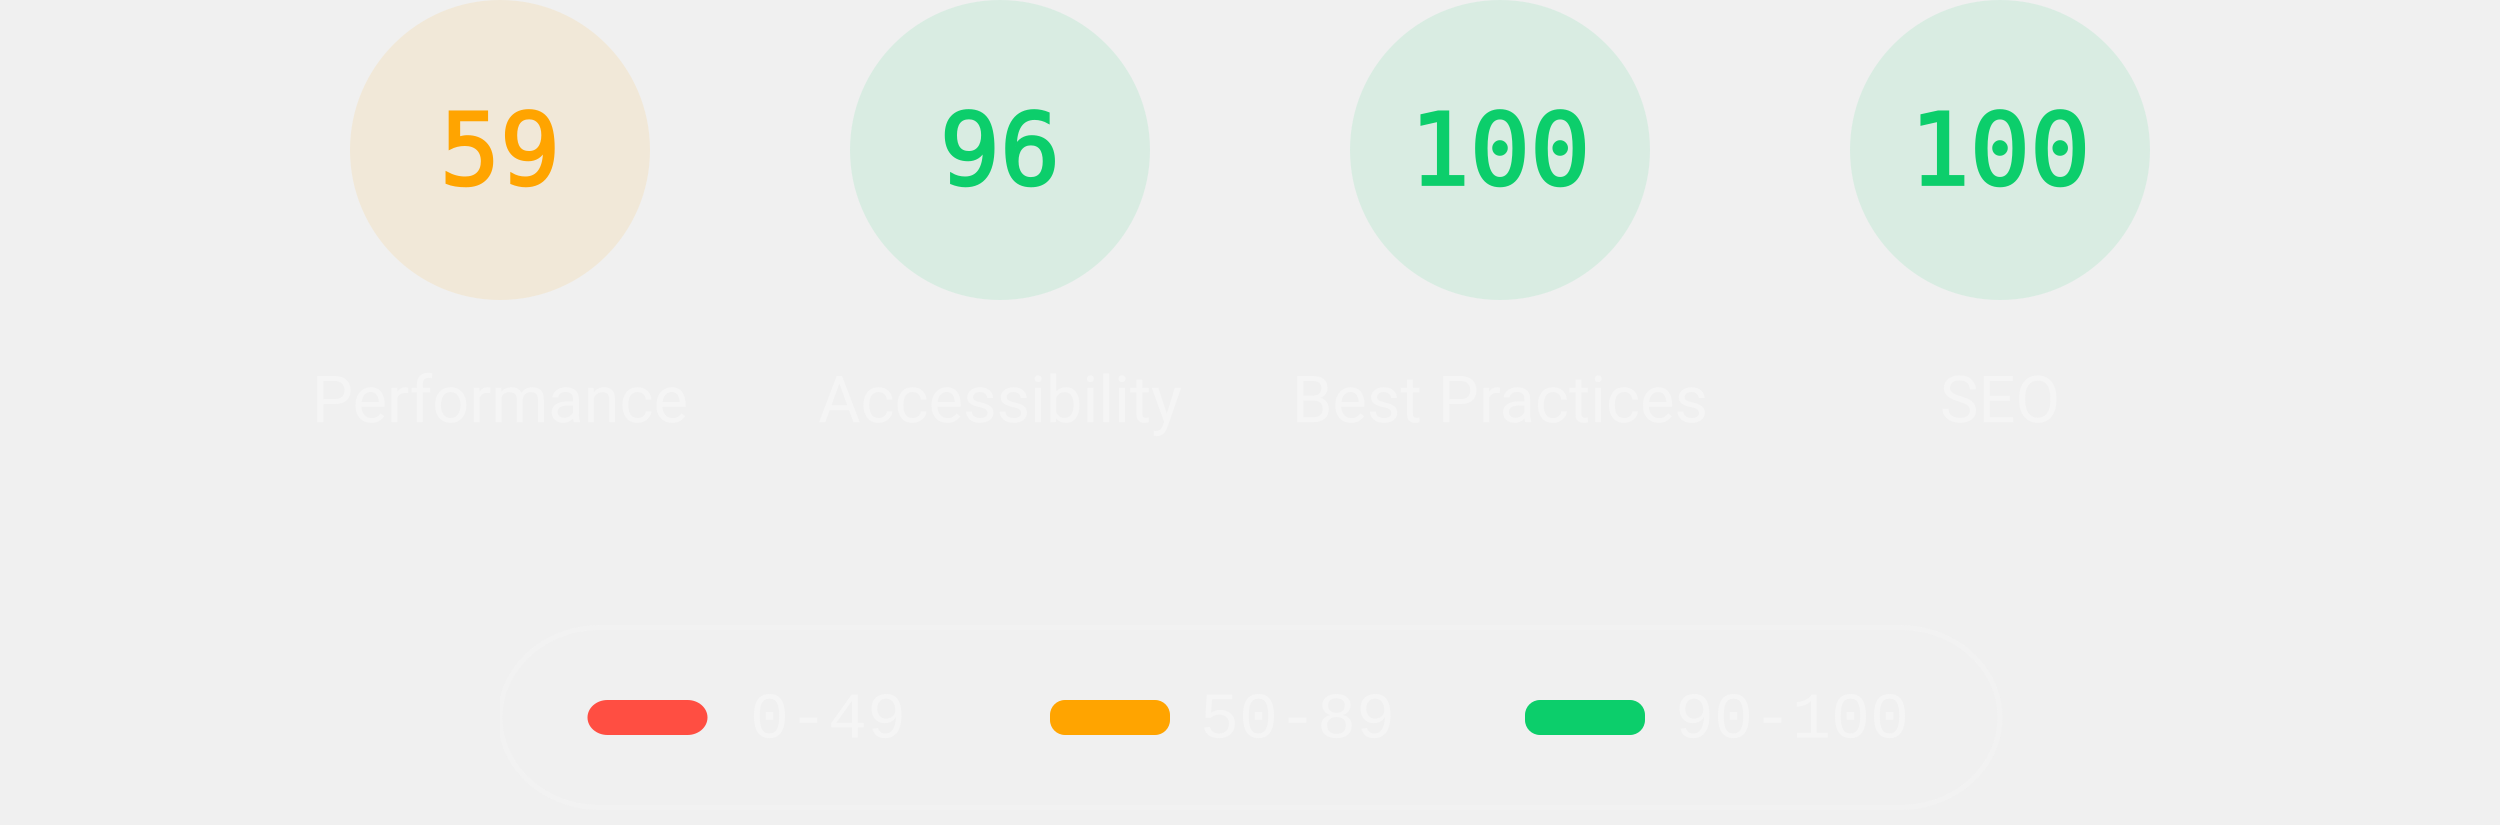
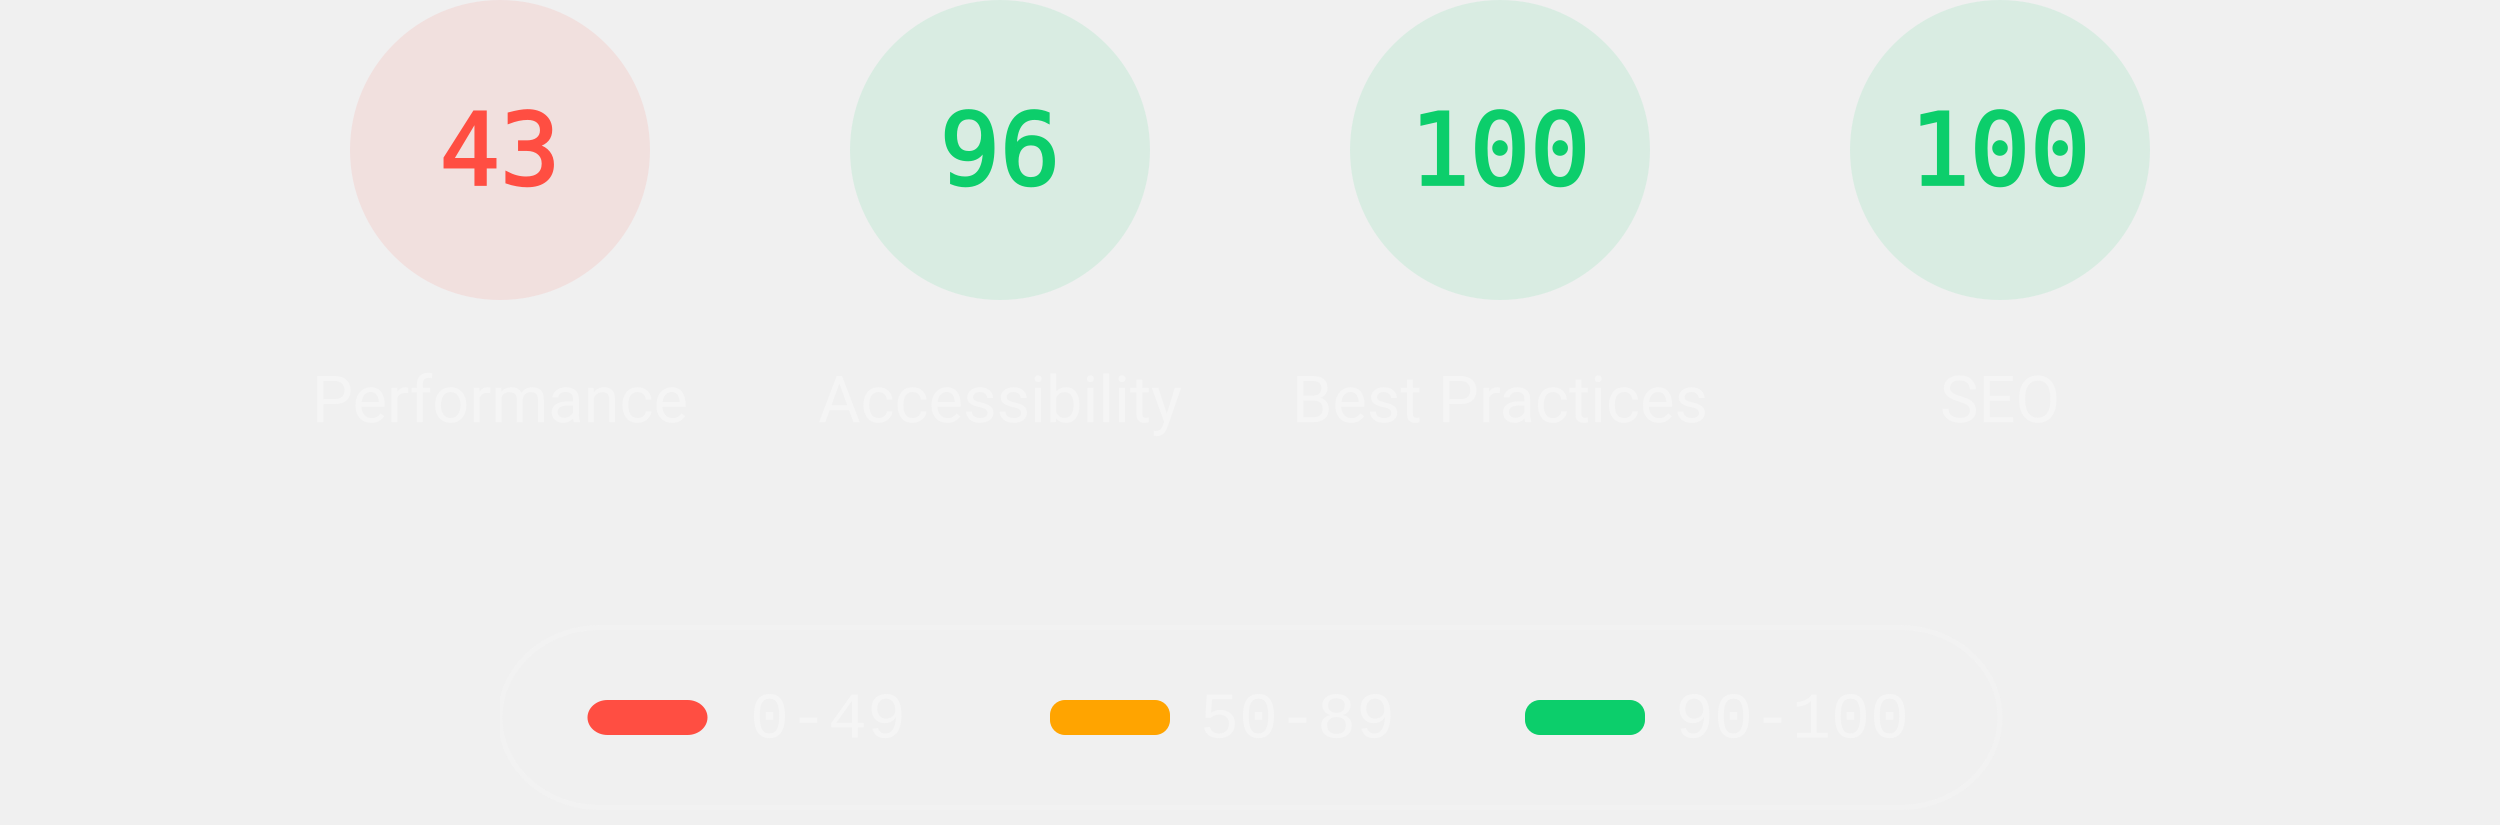
<svg xmlns="http://www.w3.org/2000/svg" class="theme--dark" fill="none" width="1000" height="330">
  <style>
			.gauge-base {
				opacity: 0.1
			}

			.gauge-arc {
				fill: none;
				animation-delay: 250ms;
				stroke-linecap: round;
				transform: rotate(-90deg);
				transform-origin: 100px 60px;
				animation: load-gauge 1s ease forwards
			}

			.guage-text {
				font-size: 40px;
				font-family: monospace;
				text-align: center
			}

			.guage-red {
				color: #ff4e42;
				fill: #ff4e42;
				stroke: #ff4e42
			}
			.guage-orange {
				color: #ffa400;
				fill: #ffa400;
				stroke: #ffa400
			}
			.guage-green {
				color: #0cce6b;
				fill: #0cce6b;
				stroke: #0cce6b
			}
			.theme--agnostic .guage-undefined {
				color: #5c5c5c;
				fill: #5c5c5c;
				stroke: #5c5c5c
			}
			.theme--light .guage-undefined {
				color: #1e1e1e;
				fill: #1e1e1e;
				stroke: #1e1e1e
			}
			.theme--dark .guage-undefined {
				color: #f5f5f5;
				fill: #f5f5f5;
				stroke: #f5f5f5
			}

			.guage-title {
				stroke: none;
				font-size: 26px;
				line-height: 26px;
				font-family: Roboto, Halvetica, Arial, sans-serif
			}
			.metric.guage-title {
				font-family: 'Courier New', Courier, monospace
			}
			.theme--agnostic .guage-title {
				color: #737373;
				fill: #737373
			}
			.theme--light .guage-title {
				color: #212121;
				fill: #212121
			}
			.theme--dark .guage-title {
				color: #f5f5f5;
				fill: #f5f5f5
			}

			@keyframes load-gauge {
				from {
					stroke-dasharray: 0 352.858
				}
			}
			.lh-gauge--pwa__disc {
				fill: #e0e0e0
			}
			.lh-gauge--pwa__logo {
				position: relative;
				fill: #b0b0b0
			}
			.lh-gauge--pwa__invisible {
				display: none
			}
			.lh-gauge--pwa__visible {
				display: inline
			}
			.guage-invisible {
				display: none
			}
			.lh-gauge--pwa__logo--primary-color {
				fill: #304ffe
			}
			.theme--agnostic .lh-gauge--pwa__logo--secondary-color {
				fill: #787878
			}
			.theme--light .lh-gauge--pwa__logo--secondary-color {
				fill: #3d3d3d
			}
			.theme--dark .lh-gauge--pwa__logo--secondary-color {
				fill: #d8b6b6
			}
			.theme--light #svg_2 {
				stroke: #00000022
			}
			.theme--agnostic #svg_2 {
				stroke: #616161
			}
			.theme--light #svg_2 {
				stroke: #00000022
			}
			.theme--dark #svg_2 {
				stroke: #f5f5f566
			}
		</style>
-   <svg class="guage-div guage-perf guage-orange" viewBox="0 0 200 200" width="200" height="200" x="100" y="0">
-     <circle class="gauge-base" r="56" cx="100" cy="60" stroke-width="8" />
-     <circle class="gauge-arc guage-arc-1" r="56" cx="100" cy="60" stroke-width="8" style="stroke-dasharray: 207.596, 351.858;" />
-     <text class="guage-text" x="100px" y="60px" alignment-baseline="central" dominant-baseline="central" text-anchor="middle">59</text>
+   <svg class="guage-div guage-perf guage-red" viewBox="0 0 200 200" width="200" height="200" x="100" y="0">
+     <circle class="gauge-base" r="56" cx="100" cy="60" stroke-width="8" />
+     <circle class="gauge-arc guage-arc-1" r="56" cx="100" cy="60" stroke-width="8" style="stroke-dasharray: 151.299, 351.858;" />
+     <text class="guage-text" x="100px" y="60px" alignment-baseline="central" dominant-baseline="central" text-anchor="middle">43</text>
    <text class="guage-title" x="100px" y="160px" alignment-baseline="central" dominant-baseline="central" text-anchor="middle">Performance</text>
  </svg>
  <svg class="guage-div guage-acc guage-green" viewBox="0 0 200 200" width="200" height="200" x="300" y="0">
    <circle class="gauge-base" r="56" cx="100" cy="60" stroke-width="8" />
    <circle class="gauge-arc guage-arc-2" r="56" cx="100" cy="60" stroke-width="8" style="stroke-dasharray: 337.784, 351.858;" />
    <text class="guage-text" x="100px" y="60px" alignment-baseline="central" dominant-baseline="central" text-anchor="middle">96</text>
    <text class="guage-title" x="100px" y="160px" alignment-baseline="central" dominant-baseline="central" text-anchor="middle">Accessibility</text>
  </svg>
  <svg class="guage-div guage-best guage-green" viewBox="0 0 200 200" width="200" height="200" x="500" y="0">
    <circle class="gauge-base" r="56" cx="100" cy="60" stroke-width="8" />
    <circle class="gauge-arc guage-arc-3" r="56" cx="100" cy="60" stroke-width="8" style="stroke-dasharray: 351.858, 351.858;" />
    <text class="guage-text" x="100px" y="60px" alignment-baseline="central" dominant-baseline="central" text-anchor="middle">100</text>
    <text class="guage-title" x="100px" y="160px" alignment-baseline="central" dominant-baseline="central" text-anchor="middle">Best Practices</text>
  </svg>
  <svg class="guage-div guage-seo guage-green" viewBox="0 0 200 200" width="200" height="200" x="700" y="0">
    <circle class="gauge-base" r="56" cx="100" cy="60" stroke-width="8" />
    <circle class="gauge-arc guage-arc-4" r="56" cx="100" cy="60" stroke-width="8" style="stroke-dasharray: 351.858, 351.858;" />
    <text class="guage-text" x="100px" y="60px" alignment-baseline="central" dominant-baseline="central" text-anchor="middle">100</text>
    <text class="guage-title" x="100px" y="160px" alignment-baseline="central" dominant-baseline="central" text-anchor="middle">SEO</text>
  </svg>
  <svg class="guage-div guage-pwa guage-invisible" viewBox="0 0 200 200" width="200" height="200" x="900" y="0">
    <svg viewBox="0 0 60 60" width="112" height="112" x="44" y="4">
      <defs>
        <linearGradient id="lh-gauge--pwa__check-circle__gradient-0" x1="50%" y1="0%" x2="50%" y2="100%">
          <stop stop-color="#00C852" offset="0%" />
          <stop stop-color="#009688" offset="100%" />
        </linearGradient>
        <linearGradient id="lh-gauge--pwa__installable__shadow-gradient-0" x1="76.056%" x2="24.111%" y1="82.995%" y2="24.735%">
          <stop stop-color="#A5D6A7" offset="0%" />
          <stop stop-color="#80CBC4" offset="100%" />
        </linearGradient>
        <linearGradient id="lh-gauge--pwa__fast-reliable__shadow-gradient-0" x1="76.056%" y1="82.995%" x2="25.678%" y2="26.493%">
          <stop stop-color="#64B5F6" offset="0%" />
          <stop stop-color="#2979FF" offset="100%" />
        </linearGradient>
        <g id="lh-gauge--pwa__fast-reliable-badge-0">
          <circle fill="#FFFFFF" cx="10" cy="10" r="10" />
          <path fill="#304FFE" d="M10 3.58l5.25 2.34v3.5c0 3.23-2.24 6.26-5.25 7-3.01-.74-5.25-3.77-5.25-7v-3.5L10 3.58zm-.47 10.74l2.76-4.83.03-.07c.04-.08 0-.24-.22-.24h-1.64l.47-3.26h-.47l-2.7 4.77c-.02.01.05-.1-.04.05-.09.16-.1.31.18.31h1.63l-.47 3.27h.47z" />
        </g>
        <g id="lh-gauge--pwa__installable-badge-0">
          <circle fill="#FFFFFF" cx="10" cy="10" r="10" />
          <path fill="#009688" d="M10 4.167A5.835 5.835 0 0 0 4.167 10 5.835 5.835 0 0 0 10 15.833 5.835 5.835 0 0 0 15.833 10 5.835 5.835 0 0 0 10 4.167zm2.917 6.416h-2.334v2.334H9.417v-2.334H7.083V9.417h2.334V7.083h1.166v2.334h2.334v1.166z" />
        </g>
      </defs>
      <g stroke="none" fill-rule="nonzero">
        <circle class="lh-gauge--pwa__disc" cx="30" cy="30" r="30" />
        <g class="lh-gauge--pwa__logo">
          <path d="M35.66 19.39l.7-1.75h2L37.4 15 38.6 12l3.4 9h-2.51l-.58-1.61z" />
          <path d="M33.52 21l3.65-9h-2.42l-2.5 5.82L30.5 12h-1.86l-1.9 5.82-1.35-2.65-1.21 3.72L25.4 21h2.38l1.72-5.2 1.64 5.2z" />
          <path fill-rule="nonzero" d="M20.3 17.91h1.48c.45 0 .85-.05 1.2-.15l.39-1.18 1.07-3.3a2.64 2.64 0 0 0-.28-.37c-.55-.6-1.36-.91-2.42-.91H18v9h2.3V17.9zm1.96-3.84c.22.22.33.5.33.87 0 .36-.1.65-.29.87-.2.23-.59.35-1.15.35h-.86v-2.41h.87c.52 0 .89.1 1.1.32z" />
        </g>
        <rect class="lh-gauge--pwa__component lh-gauge--pwa__na-line lh-gauge--pwa__invisible" fill="#FFFFFF" x="20" y="32" width="20" height="4" rx="2" />
        <g class="lh-gauge--pwa__component lh-gauge--pwa__fast-reliable-badge lh-gauge--pwa__invisible" transform="translate(20, 29)">
          <path fill="url(#lh-gauge--pwa__fast-reliable__shadow-gradient-0)" d="M33.63 19.49A30 30 0 0 1 16.2 30.36L3 17.14 17.14 3l16.49 16.49z" />
          <use href="#lh-gauge--pwa__fast-reliable-badge-0" />
        </g>
        <g class="lh-gauge--pwa__component lh-gauge--pwa__installable-badge lh-gauge--pwa__invisible" transform="translate(20, 29)">
          <path fill="url(#lh-gauge--pwa__installable__shadow-gradient-0)" d="M33.629 19.487c-4.272 5.453-10.391 9.39-17.415 10.869L3 17.142 17.142 3 33.63 19.487z" />
          <use href="#lh-gauge--pwa__installable-badge-0" />
        </g>
        <g class="lh-gauge--pwa__component lh-gauge--pwa__fast-reliable-installable-badges lh-gauge--pwa__invisible">
          <g transform="translate(8, 29)">
            <path fill="url(#lh-gauge--pwa__fast-reliable__shadow-gradient-0)" d="M16.321 30.463L3 17.143 17.142 3l22.365 22.365A29.864 29.864 0 0 1 22 31c-1.942 0-3.84-.184-5.679-.537z" />
            <use href="#lh-gauge--pwa__fast-reliable-badge-0" />
          </g>
          <g transform="translate(32, 29)">
            <path fill="url(#lh-gauge--pwa__installable__shadow-gradient-0)" d="M25.982 11.84a30.107 30.107 0 0 1-13.08 15.203L3 17.143 17.142 3l8.84 8.84z" />
            <use href="#lh-gauge--pwa__installable-badge-0" />
          </g>
        </g>
        <g class="lh-gauge--pwa__component lh-gauge--pwa__check-circle lh-gauge--pwa__invisible" transform="translate(18, 28)">
          <circle fill="#FFFFFF" cx="12" cy="12" r="12" />
          <path fill="url(#lh-gauge--pwa__check-circle__gradient-0)" d="M12 2a10 10 0 1 0 0 20 10 10 0 0 0 0-20zm-2 15l-5-5 1.41-1.41L10 14.17l7.59-7.59L19 8l-9 9z" />
        </g>
      </g>
    </svg>
    <text class="guage-title" y="160px" alignment-baseline="central" dominant-baseline="central" text-anchor="middle">
      <tspan x="100px" dy="-6px">Progressive</tspan>
      <tspan x="100px" dy="30px">Web App</tspan>
    </text>
  </svg>
  <svg width="604" height="76" x="200" y="250">
    <g>
      <rect fill="none" id="canvas_background" height="80" width="604" y="-1" x="-1" />
      <g display="none" overflow="visible" y="0" x="0" height="100%" width="100%" id="canvasGrid">
        <rect fill="url(#gridpattern)" stroke-width="0" y="0" x="0" height="100%" width="100%" />
      </g>
    </g>
    <g>
      <rect fill-opacity="0" stroke-width="2" rx="40" id="svg_2" height="72" width="600" y="1" x="0" fill="#000000" />
      <rect stroke="#000" rx="8" id="svg_3" height="14" width="48" y="30" x="35" stroke-opacity="null" stroke-width="0" fill="#ff4e42" />
      <rect stroke="#000" rx="6" id="svg_4" height="14" width="48" y="30" x="220" stroke-opacity="null" stroke-width="0" fill="#ffa400" />
      <rect stroke="#000" rx="6" id="svg_5" height="14" width="48" y="30" x="410" stroke-opacity="null" stroke-width="0" fill="#0cce6b" />
      <text class="metric guage-title" xml:space="preserve" text-anchor="start" font-size="26" id="svg_6" y="45" x="100" stroke-opacity="null" stroke-width="0" stroke="#000">0-49</text>
      <text class="metric guage-title" xml:space="preserve" text-anchor="start" font-size="26" id="svg_7" y="45" x="280" stroke-opacity="null" stroke-width="0" stroke="#000">50-89</text>
      <text class="metric guage-title" xml:space="preserve" text-anchor="start" font-size="26" id="svg_8" y="45" x="470" stroke-opacity="null" stroke-width="0" stroke="#000">90-100</text>
    </g>
  </svg>
</svg>
